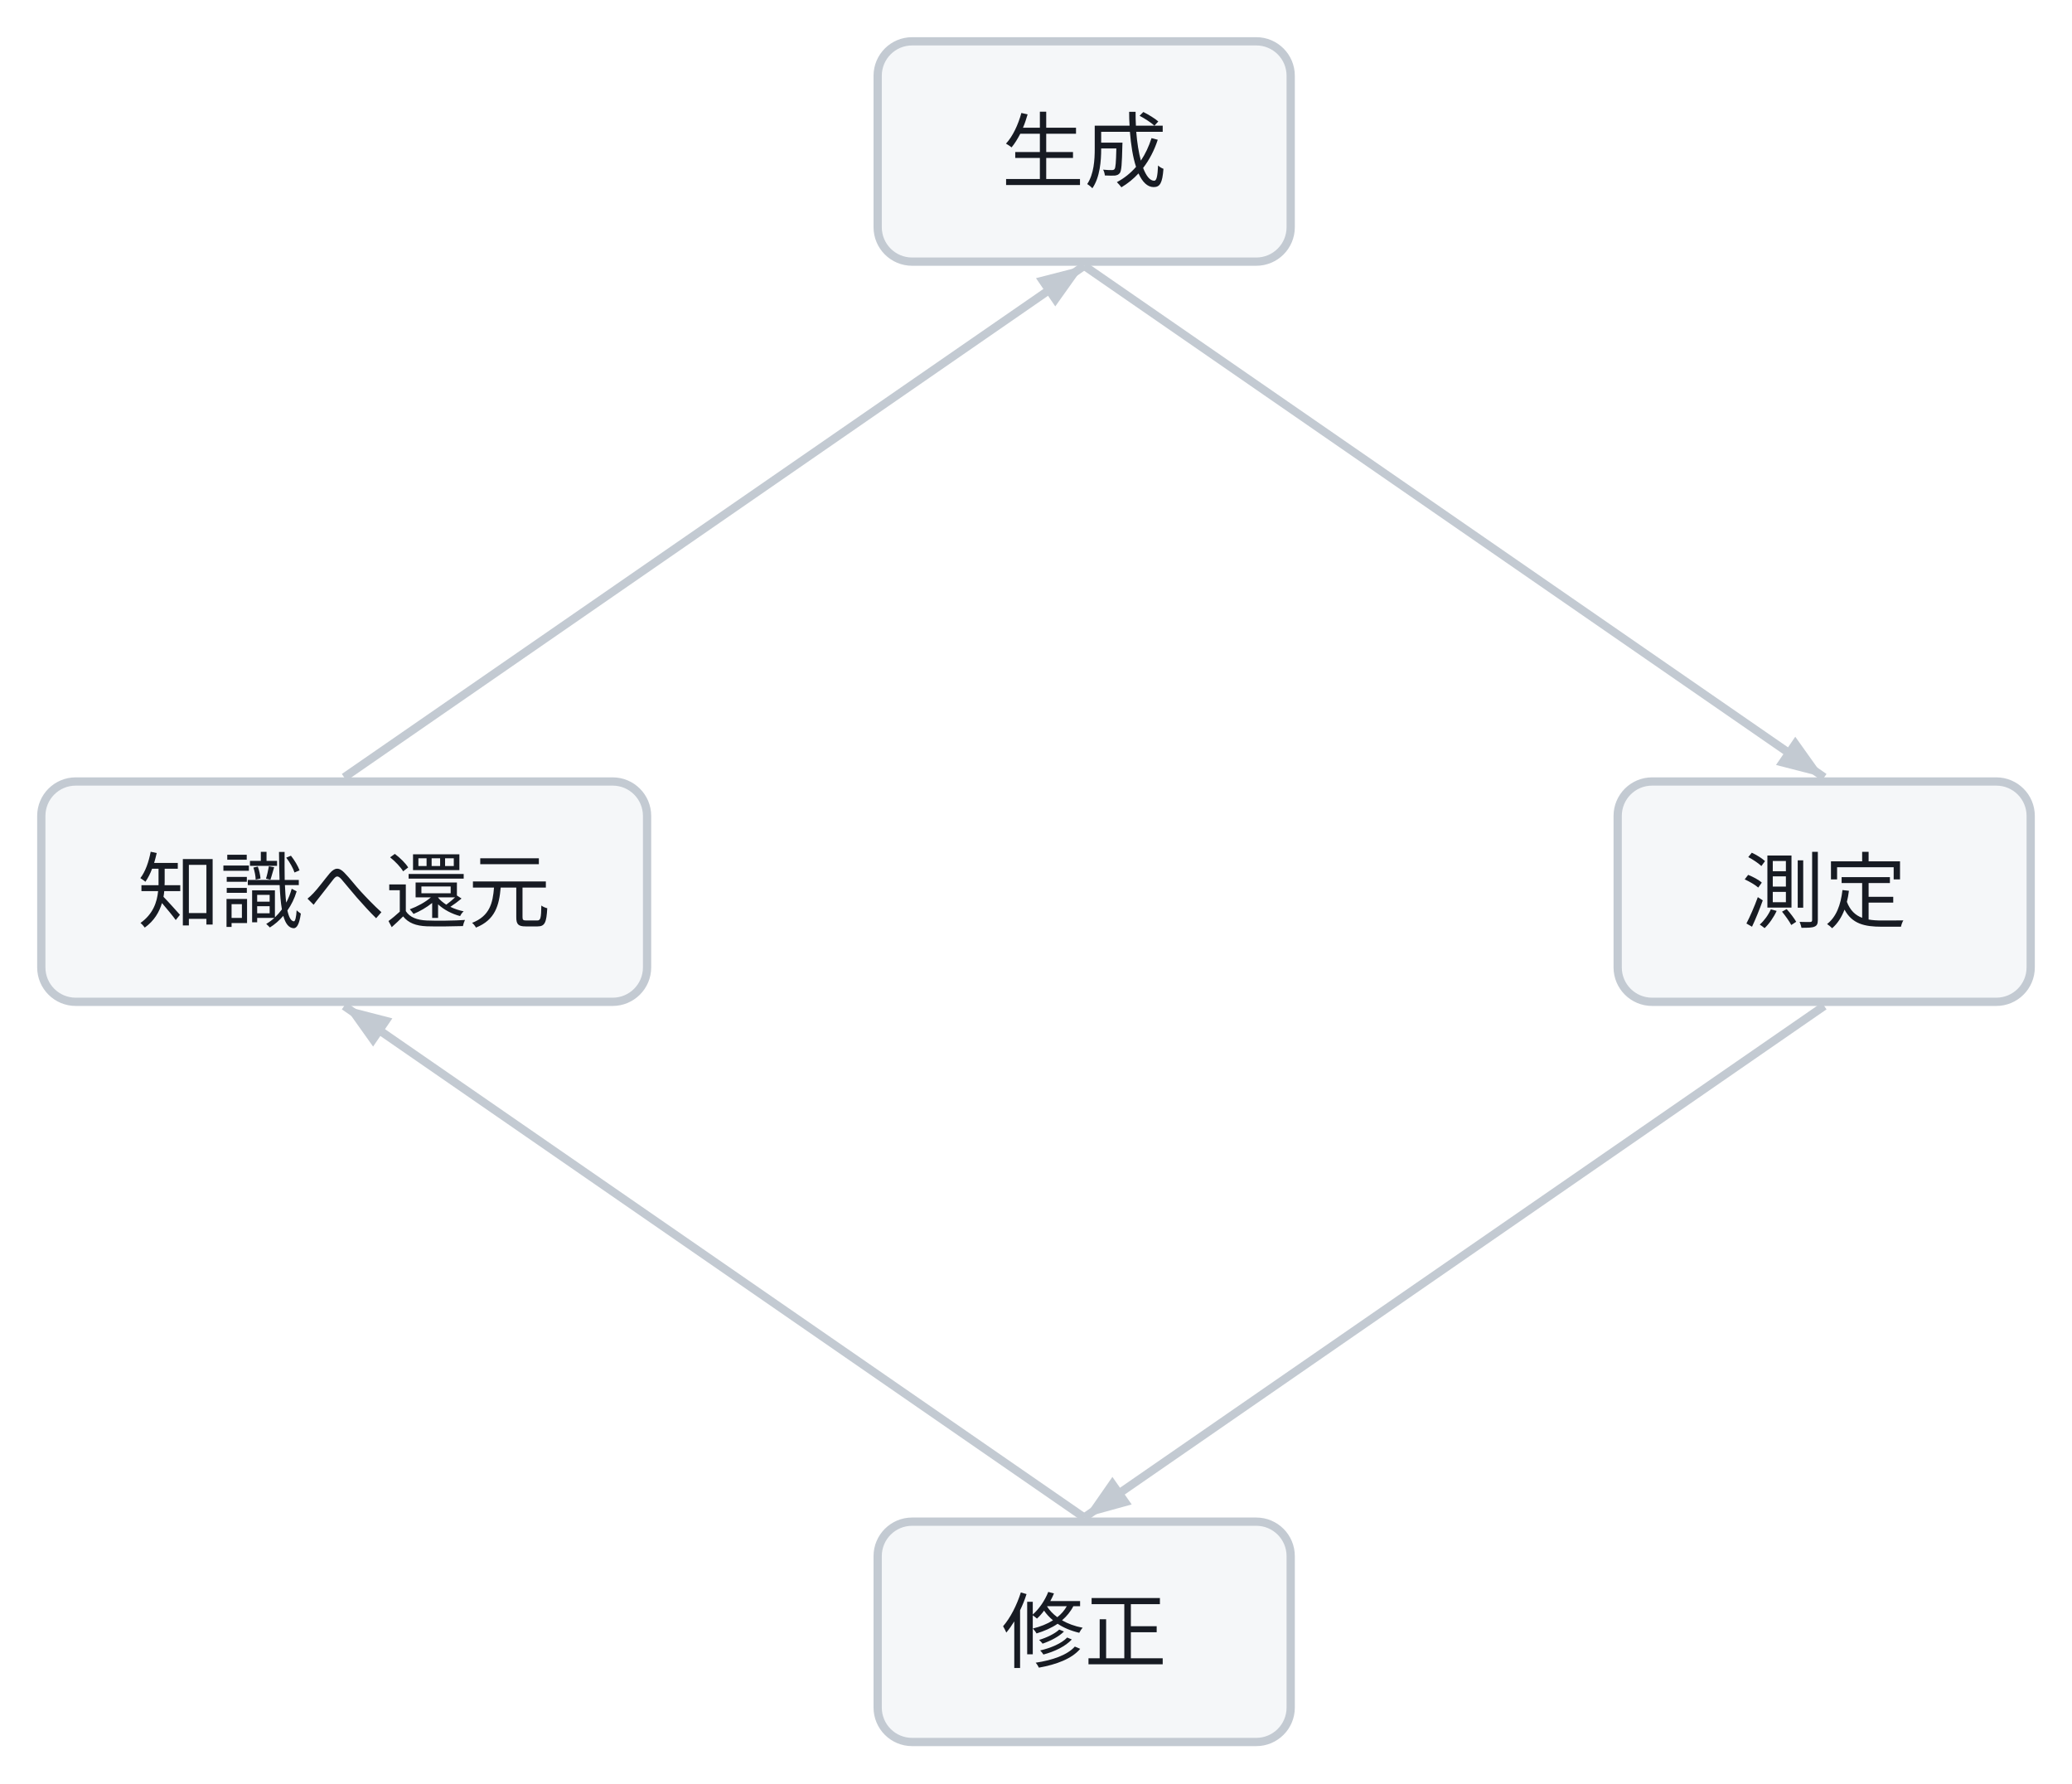
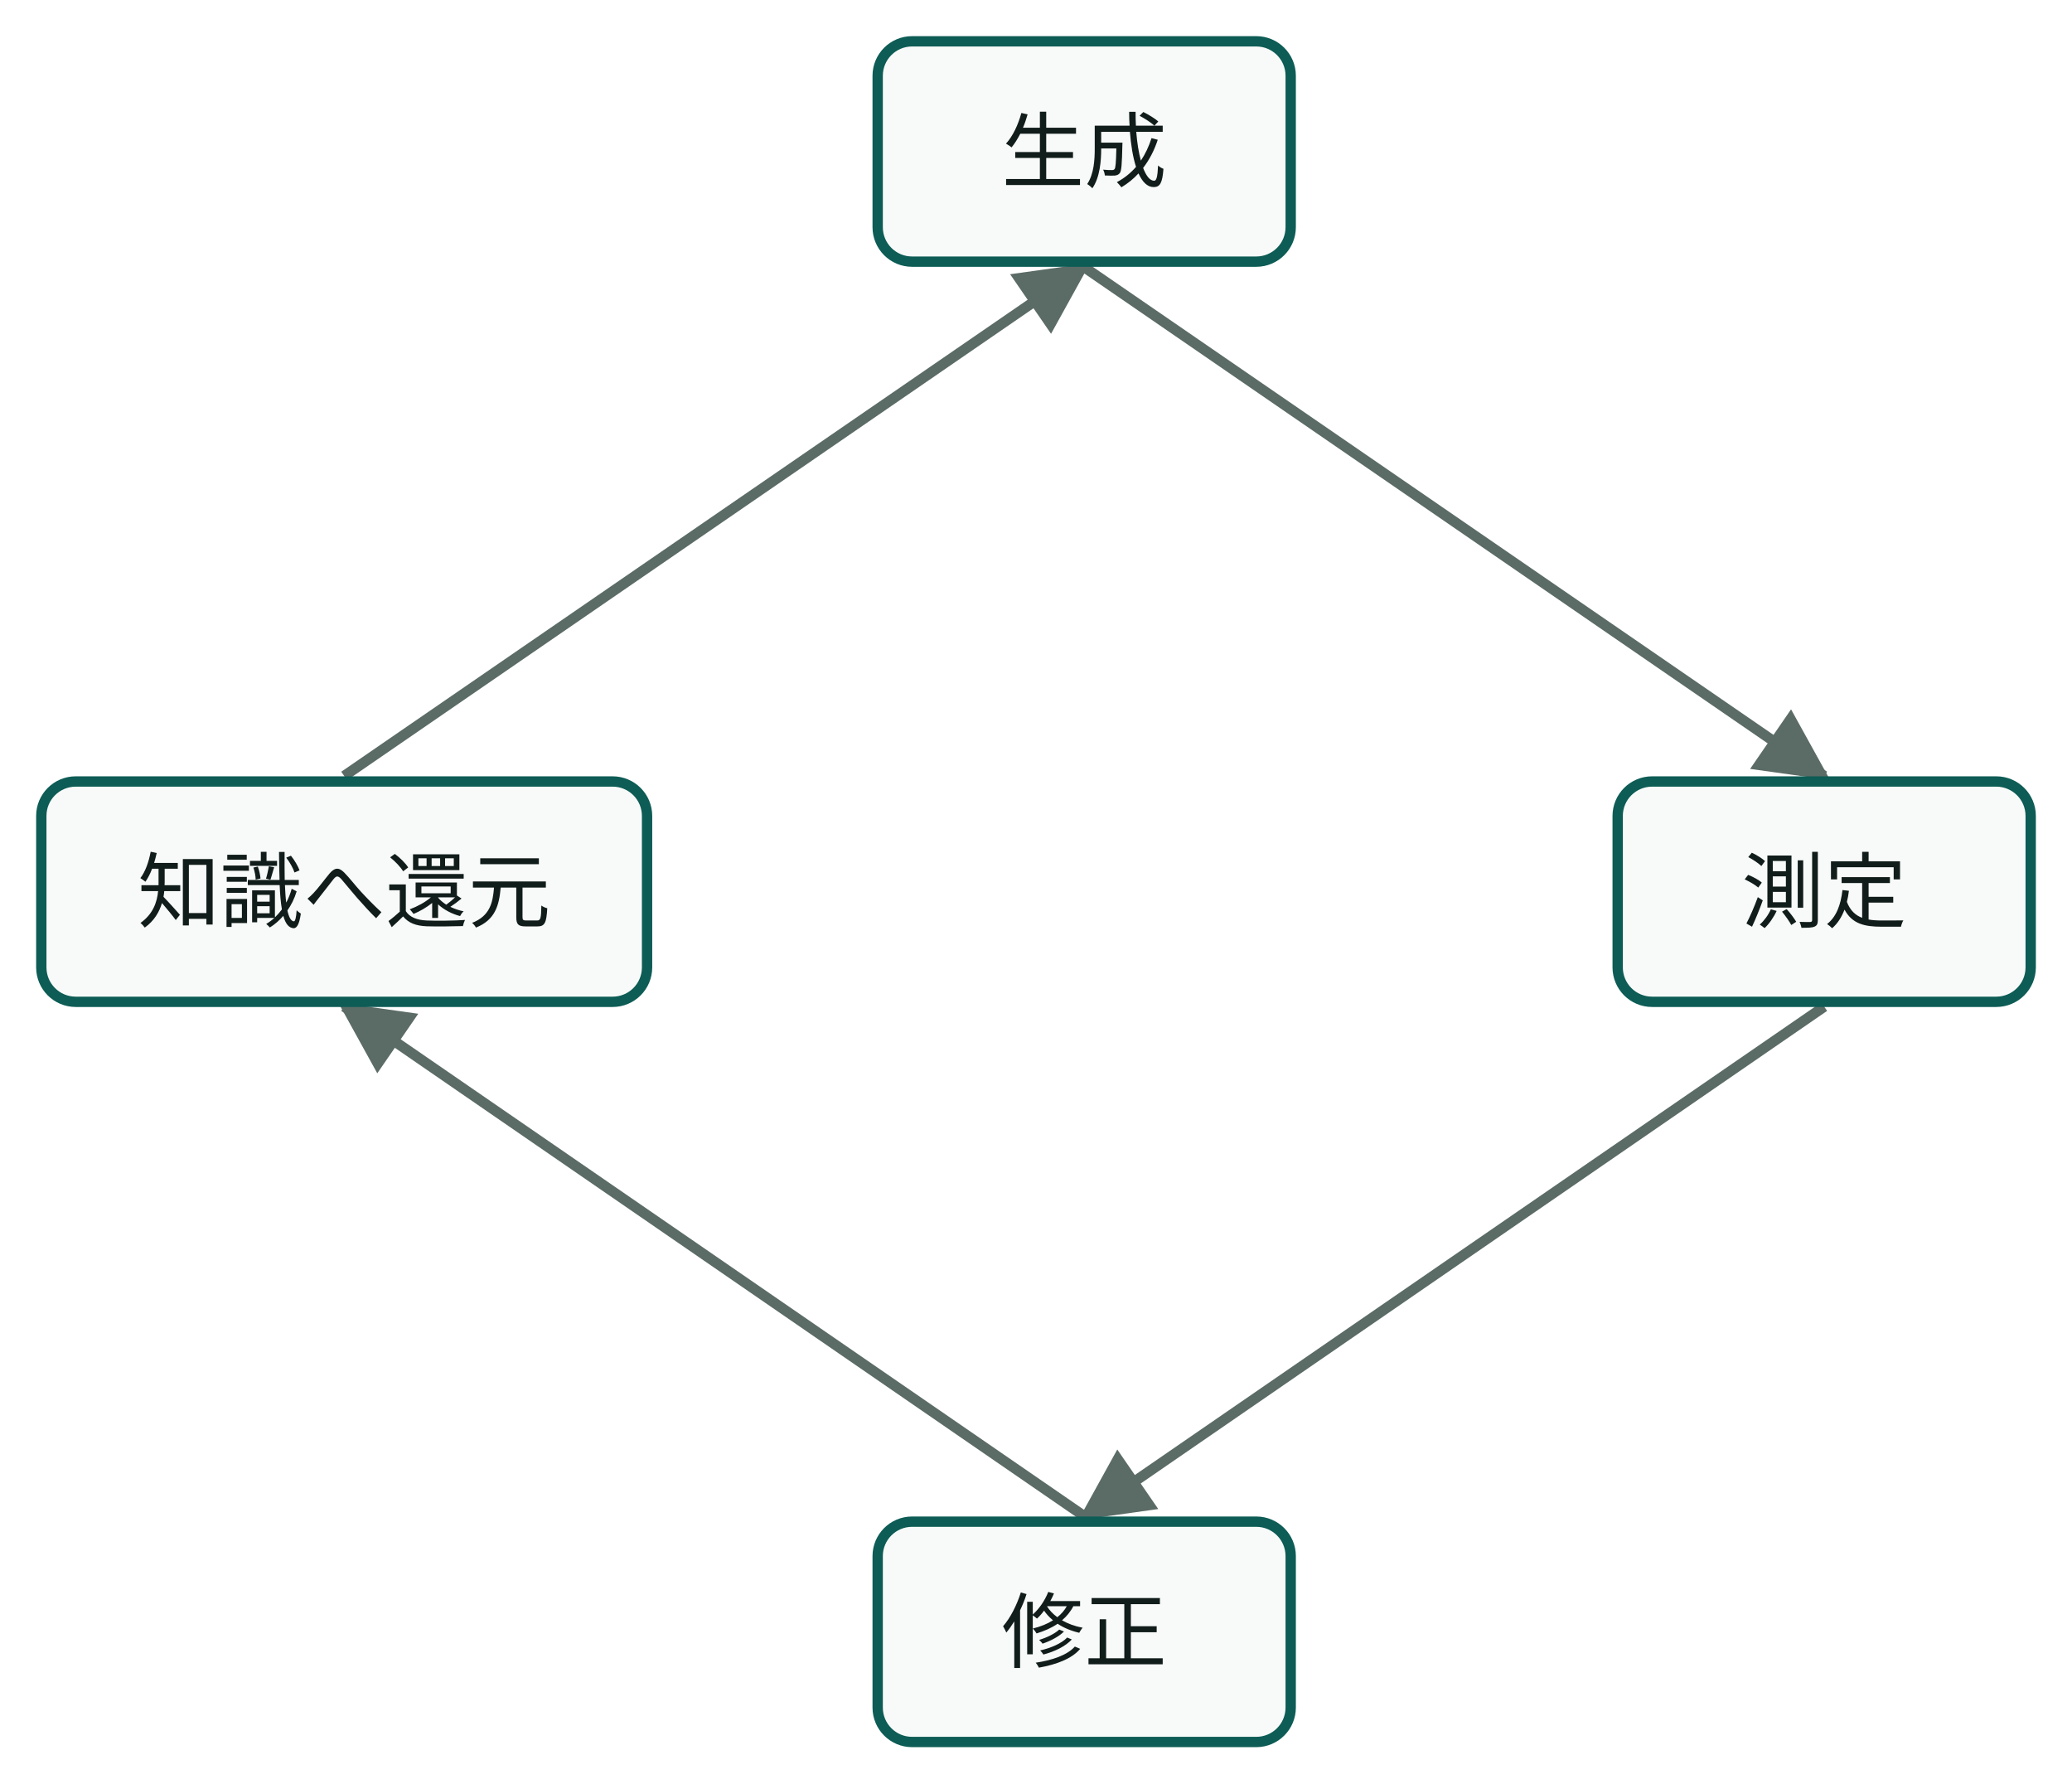
- <svg class="wf-fig" viewBox="0 0 301 259" width="301" height="259" role="img">
+ <svg class="wf-fig dsvg" viewBox="0 0 301 259" width="301" height="259" role="img">
+   <style data-dsvg="dark">.dsvg .flow{stroke:var(--dsvg-ink-soft,#5B6B66)}.dsvg .box{fill:var(--dsvg-box-fill,#F8FAF9);stroke:var(--dsvg-accent,#0D5C55)}.dsvg .label{fill:var(--dsvg-ink,#111D1A)}.dsvg #dsvg-79d332dc-arrow-5B6B66 path{fill:var(--dsvg-ink-soft,#5B6B66)}@media (prefers-color-scheme:dark){:root:not([data-theme="light"]) .dsvg,.dsvg:root:not([data-theme="light"]){--dsvg-ink-soft:#9DADA8;--dsvg-box-fill:#16211E;--dsvg-accent:#6CC9B8;--dsvg-ink:#E6EEEB}}:root[data-theme="dark"] .dsvg{--dsvg-ink-soft:#9DADA8;--dsvg-box-fill:#16211E;--dsvg-accent:#6CC9B8;--dsvg-ink:#E6EEEB}</style>
+   <defs data-dsvg="marker">
+     <marker id="dsvg-79d332dc-arrow-5B6B66" viewBox="0 0 10 10" refX="9" refY="5" markerWidth="7" markerHeight="7" orient="auto-start-reverse">
+       <path d="M0,0 L10,5 L0,10 z" fill="#5B6B66" />
+     </marker>
+   </defs>
  <g transform="translate(6.0,6.0)">
-     <path d="M151.5,32.6 L259.0,106.9" fill="none" stroke="#C3CAD2" stroke-width="1.2" />
-     <polygon points="259.0,106.9 252.0,105.1 254.8,101.0" fill="#C3CAD2" />
-     <path d="M259.0,140.1 L151.5,214.4" fill="none" stroke="#C3CAD2" stroke-width="1.2" />
-     <polygon points="151.5,214.4 155.6,208.5 158.4,212.5" fill="#C3CAD2" />
-     <path d="M151.5,214.4 L44.0,140.1" fill="none" stroke="#C3CAD2" stroke-width="1.2" />
-     <polygon points="44.0,140.1 51.0,141.9 48.2,146.0" fill="#C3CAD2" />
-     <path d="M44.0,106.9 L151.5,32.6" fill="none" stroke="#C3CAD2" stroke-width="1.2" />
-     <polygon points="151.5,32.6 147.3,38.5 144.5,34.4" fill="#C3CAD2" />
+     <path class="flow" d="M151.5,32.8 L259.0,106.7" fill="none" stroke="#5B6B66" stroke-width="1.5" marker-end="url(#dsvg-79d332dc-arrow-5B6B66)" />
+     <path class="flow" d="M259.0,140.2 L151.5,214.2" fill="none" stroke="#5B6B66" stroke-width="1.5" marker-end="url(#dsvg-79d332dc-arrow-5B6B66)" />
+     <path class="flow" d="M151.5,214.2 L44.0,140.2" fill="none" stroke="#5B6B66" stroke-width="1.5" marker-end="url(#dsvg-79d332dc-arrow-5B6B66)" />
+     <path class="flow" d="M44.0,106.7 L151.5,32.8" fill="none" stroke="#5B6B66" stroke-width="1.5" marker-end="url(#dsvg-79d332dc-arrow-5B6B66)" />
    <g class="wf-node" transform="translate(121.5,0.0)">
      <g class="svg-box" role="plain">
-         <rect x="0" y="0" width="60.0" height="32.0" rx="5.0" fill="#F5F7F9" stroke="#C3CAD2" stroke-width="1.2" />
-         <text x="30.0" y="20.3" text-anchor="middle" font-family="Noto Sans JP, Hiragino Kaku Gothic ProN, sans-serif" font-size="12.0" font-weight="400" fill="#171B23">生成</text>
+         <rect class="box" x="0" y="0" width="60.0" height="32.0" fill="#F8FAF9" stroke="#0D5C55" stroke-width="1.5" rx="5" />
+         <text class="label" x="30.0" y="20.3" text-anchor="middle" font-weight="400" font-family="Noto Sans JP, Hiragino Kaku Gothic ProN, sans-serif" font-size="12" fill="#111D1A">生成</text>
      </g>
    </g>
    <g class="wf-node" transform="translate(229.0,107.5)">
      <g class="svg-box" role="plain">
-         <rect x="0" y="0" width="60.0" height="32.0" rx="5.0" fill="#F5F7F9" stroke="#C3CAD2" stroke-width="1.2" />
-         <text x="30.0" y="20.3" text-anchor="middle" font-family="Noto Sans JP, Hiragino Kaku Gothic ProN, sans-serif" font-size="12.0" font-weight="400" fill="#171B23">測定</text>
+         <rect class="box" x="0" y="0" width="60.0" height="32.0" fill="#F8FAF9" stroke="#0D5C55" stroke-width="1.5" rx="5" />
+         <text class="label" x="30.0" y="20.3" text-anchor="middle" font-weight="400" font-family="Noto Sans JP, Hiragino Kaku Gothic ProN, sans-serif" font-size="12" fill="#111D1A">測定</text>
      </g>
    </g>
    <g class="wf-node" transform="translate(121.5,215.0)">
      <g class="svg-box" role="plain">
-         <rect x="0" y="0" width="60.0" height="32.0" rx="5.0" fill="#F5F7F9" stroke="#C3CAD2" stroke-width="1.2" />
-         <text x="30.0" y="20.3" text-anchor="middle" font-family="Noto Sans JP, Hiragino Kaku Gothic ProN, sans-serif" font-size="12.0" font-weight="400" fill="#171B23">修正</text>
+         <rect class="box" x="0" y="0" width="60.0" height="32.0" fill="#F8FAF9" stroke="#0D5C55" stroke-width="1.5" rx="5" />
+         <text class="label" x="30.0" y="20.3" text-anchor="middle" font-weight="400" font-family="Noto Sans JP, Hiragino Kaku Gothic ProN, sans-serif" font-size="12" fill="#111D1A">修正</text>
      </g>
    </g>
    <g class="wf-node" transform="translate(0.0,107.5)">
      <g class="svg-box" role="plain">
-         <rect x="0" y="0" width="88.0" height="32.0" rx="5.0" fill="#F5F7F9" stroke="#C3CAD2" stroke-width="1.2" />
-         <text x="44.0" y="20.3" text-anchor="middle" font-family="Noto Sans JP, Hiragino Kaku Gothic ProN, sans-serif" font-size="12.0" font-weight="400" fill="#171B23">知識へ還元</text>
+         <rect class="box" x="0" y="0" width="88.0" height="32.0" fill="#F8FAF9" stroke="#0D5C55" stroke-width="1.5" rx="5" />
+         <text class="label" x="44.0" y="20.3" text-anchor="middle" font-weight="400" font-family="Noto Sans JP, Hiragino Kaku Gothic ProN, sans-serif" font-size="12" fill="#111D1A">知識へ還元</text>
      </g>
    </g>
  </g>
</svg>
